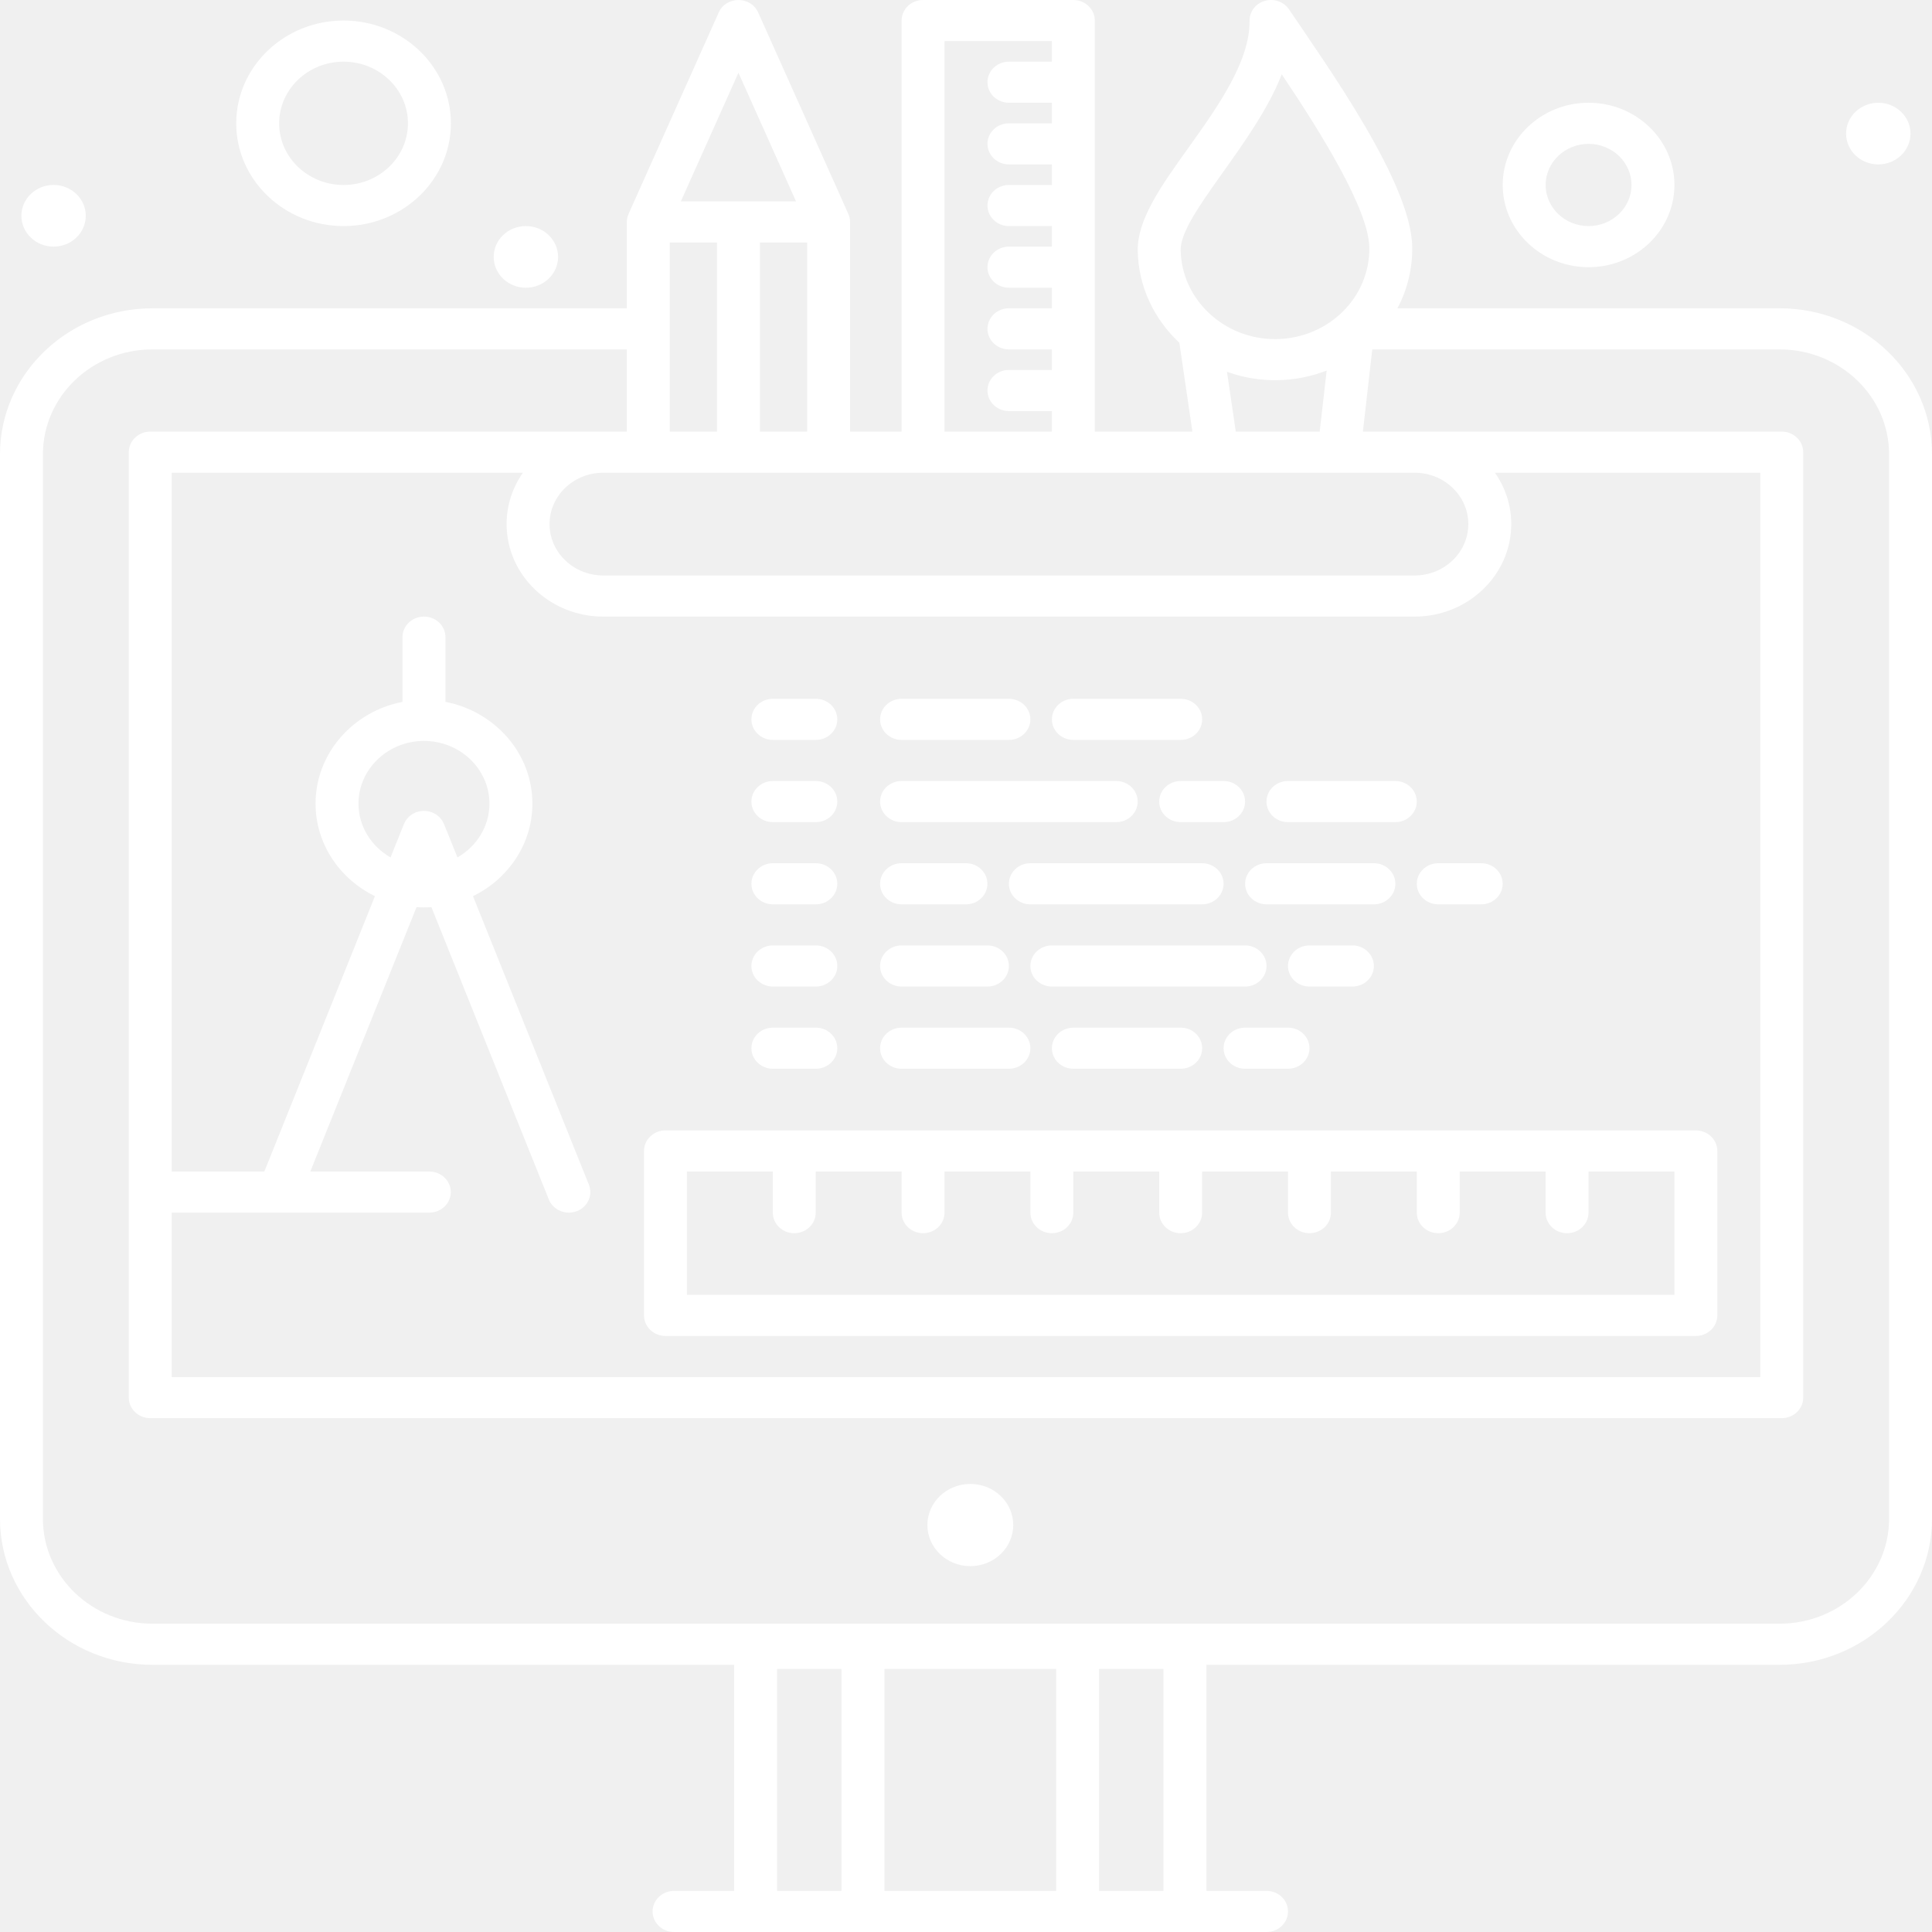
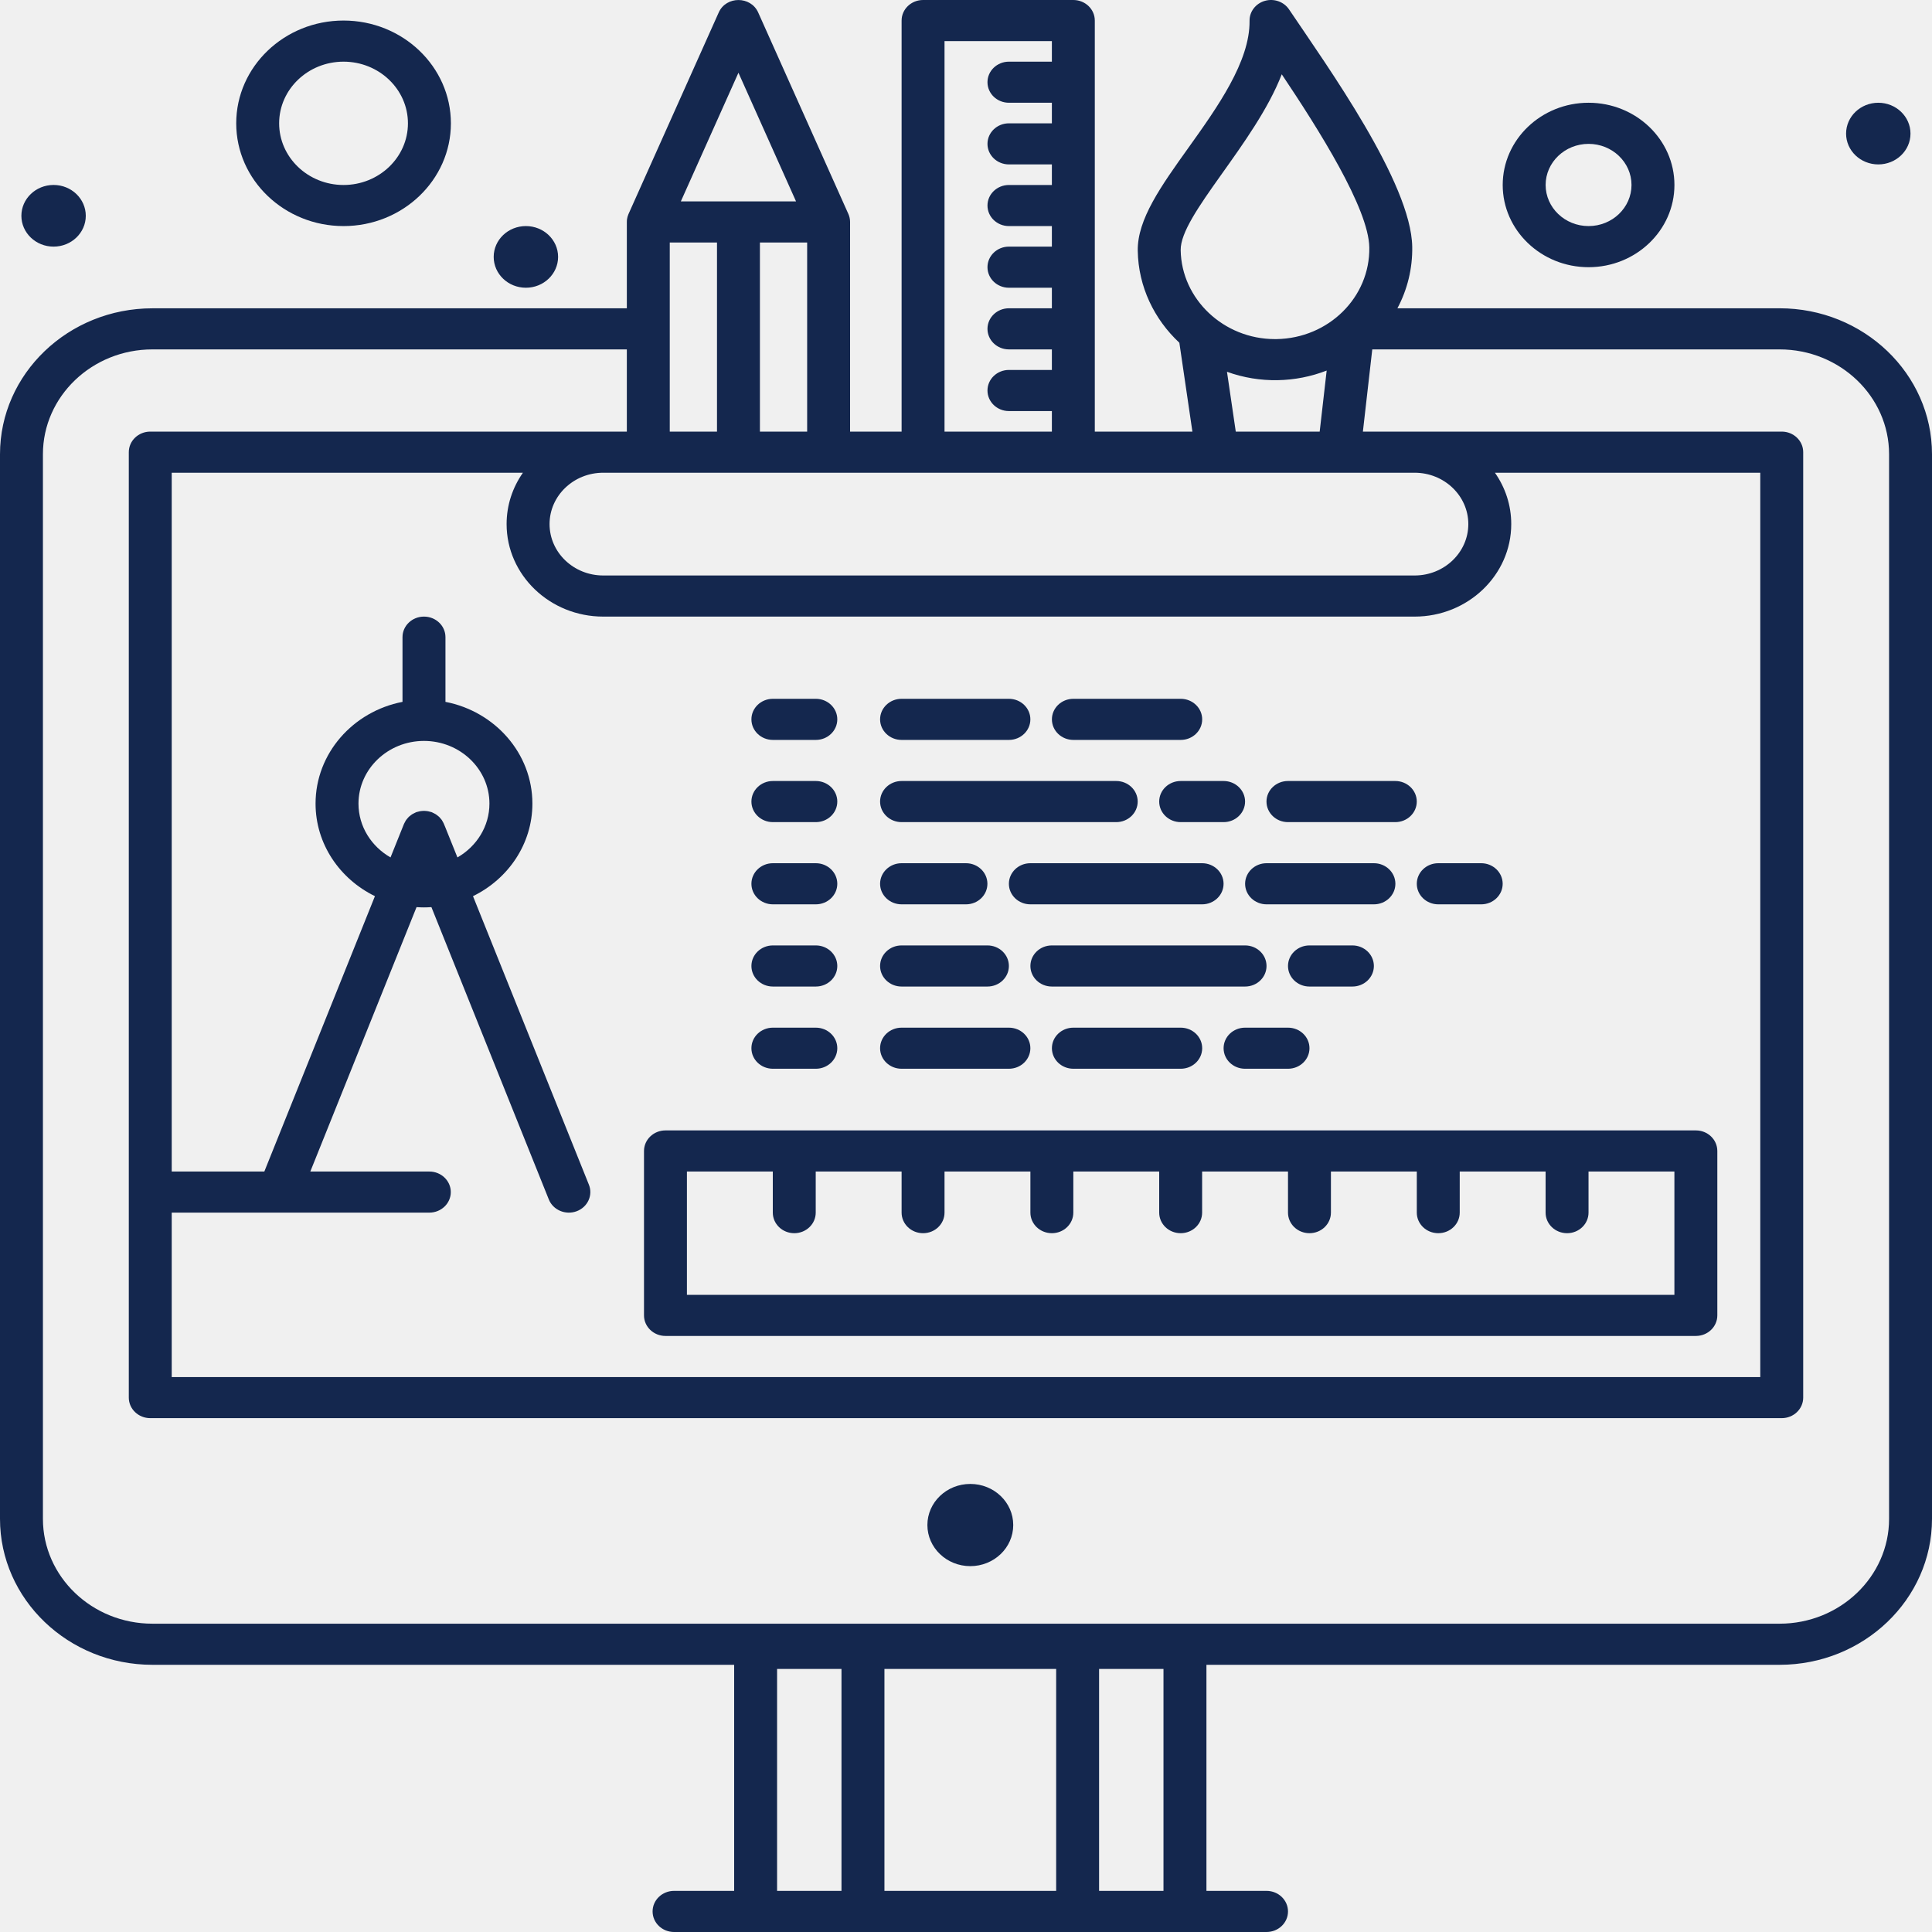
<svg xmlns="http://www.w3.org/2000/svg" width="60" height="60" viewBox="0 0 60 60" fill="none">
-   <path d="M52.667 35.106H20.667C20.299 35.106 20 35.392 20 35.745V40.851C20 41.203 20.299 41.489 20.667 41.489H52.667C53.035 41.489 53.333 41.203 53.333 40.851V35.745C53.333 35.392 53.035 35.106 52.667 35.106ZM52 40.213H21.333V36.383H24V37.659C24 38.012 24.299 38.298 24.667 38.298C25.035 38.298 25.333 38.012 25.333 37.659V36.383H28V37.659C28 38.012 28.299 38.298 28.667 38.298C29.035 38.298 29.333 38.012 29.333 37.659V36.383H32V37.659C32 38.012 32.298 38.298 32.667 38.298C33.035 38.298 33.333 38.012 33.333 37.659V36.383H36V37.659C36 38.012 36.298 38.298 36.667 38.298C37.035 38.298 37.333 38.012 37.333 37.659V36.383H40V37.659C40 38.012 40.298 38.298 40.667 38.298C41.035 38.298 41.333 38.012 41.333 37.659V36.383H44V37.659C44 38.012 44.298 38.298 44.667 38.298C45.035 38.298 45.333 38.012 45.333 37.659V36.383H48V37.659C48 38.012 48.298 38.298 48.667 38.298C49.035 38.298 49.333 38.012 49.333 37.659V36.383H52V40.213Z" fill="white" />
-   <path d="M30.134 48.638C30.87 48.638 31.467 48.066 31.467 47.361C31.467 46.656 30.87 46.085 30.134 46.085C29.398 46.085 28.801 46.656 28.801 47.361C28.801 48.066 29.398 48.638 30.134 48.638Z" fill="white" />
-   <path d="M58.332 5.106C58.884 5.106 59.332 4.678 59.332 4.149C59.332 3.62 58.884 3.191 58.332 3.191C57.78 3.191 57.332 3.62 57.332 4.149C57.332 4.678 57.78 5.106 58.332 5.106Z" fill="white" />
-   <path d="M16.332 8.936C16.884 8.936 17.332 8.507 17.332 7.978C17.332 7.449 16.884 7.021 16.332 7.021C15.78 7.021 15.332 7.449 15.332 7.978C15.332 8.507 15.78 8.936 16.332 8.936Z" fill="white" />
-   <path d="M1.664 7.659C2.216 7.659 2.664 7.23 2.664 6.702C2.664 6.173 2.216 5.744 1.664 5.744C1.112 5.744 0.664 6.173 0.664 6.702C0.664 7.23 1.112 7.659 1.664 7.659Z" fill="white" />
-   <path d="M10.669 7.021C12.507 7.021 14.003 5.59 14.003 3.83C14.003 2.07 12.507 0.638 10.669 0.638C8.831 0.638 7.336 2.07 7.336 3.83C7.336 5.59 8.831 7.021 10.669 7.021ZM10.669 1.915C11.772 1.915 12.669 2.774 12.669 3.83C12.669 4.886 11.772 5.745 10.669 5.745C9.566 5.745 8.669 4.886 8.669 3.83C8.669 2.774 9.566 1.915 10.669 1.915Z" fill="white" />
-   <path d="M49.335 8.298C50.805 8.298 52.001 7.152 52.001 5.745C52.001 4.337 50.805 3.191 49.335 3.191C47.864 3.191 46.668 4.337 46.668 5.745C46.668 7.152 47.864 8.298 49.335 8.298ZM49.335 4.468C50.07 4.468 50.668 5.041 50.668 5.744C50.668 6.448 50.07 7.021 49.335 7.021C48.599 7.021 48.001 6.448 48.001 5.744C48.001 5.041 48.599 4.468 49.335 4.468Z" fill="white" />
-   <path d="M55.267 9.574H43.398C43.709 8.99 43.869 8.338 43.858 7.663C43.826 5.682 41.227 2.067 40.033 0.293C39.872 0.053 39.564 -0.055 39.28 0.027C38.996 0.109 38.802 0.361 38.806 0.646C38.821 1.909 37.807 3.33 36.912 4.583C36.056 5.78 35.318 6.814 35.334 7.789C35.352 8.904 35.845 9.915 36.626 10.644L37.031 13.404H34V0.638C34 0.286 33.702 0 33.333 0H28.667C28.299 0 28 0.286 28 0.638V13.404H26.4V6.894C26.4 6.805 26.381 6.72 26.346 6.643C26.285 6.506 23.552 0.4 23.546 0.387C23.316 -0.127 22.552 -0.129 22.321 0.387L19.521 6.642C19.508 6.682 19.467 6.756 19.467 6.894V9.575H4.733C2.123 9.575 0 11.607 0 14.107V47.17C0 49.669 2.123 51.702 4.733 51.702H22.8V58.723H20.933C20.565 58.723 20.267 59.009 20.267 59.362C20.267 59.714 20.565 60 20.933 60C21.768 60 25.971 60 26.8 60C31.658 60 35.133 60 39.333 60C39.702 60 40 59.714 40 59.362C40 59.009 39.702 58.723 39.333 58.723H37.467V51.702H55.267C57.877 51.702 60 49.669 60 47.17V14.106C60 11.607 57.877 9.574 55.267 9.574ZM39.806 2.307C40.958 4.027 42.505 6.474 42.525 7.683C42.55 9.233 41.26 10.507 39.641 10.531L39.594 10.531C38.005 10.531 36.691 9.292 36.667 7.769C36.649 6.683 38.973 4.462 39.806 2.307ZM38.105 11.546C39.133 11.918 40.24 11.882 41.201 11.508L40.984 13.404H38.378L38.105 11.546ZM5.333 37.659C6.884 37.659 11.493 37.659 13.333 37.659C13.701 37.659 14 37.374 14 37.021C14 36.669 13.701 36.383 13.333 36.383H9.637L12.936 28.172C13.107 28.183 13.226 28.183 13.398 28.172L17.044 37.25C17.177 37.58 17.563 37.743 17.906 37.617C18.25 37.49 18.421 37.121 18.289 36.792L14.689 27.831C15.782 27.298 16.534 26.21 16.534 24.957C16.534 23.398 15.372 22.095 13.834 21.797V19.787C13.834 19.434 13.535 19.149 13.167 19.149C12.799 19.149 12.5 19.434 12.5 19.787V21.797C10.962 22.095 9.8 23.398 9.8 24.957C9.8 26.21 10.551 27.298 11.644 27.831L8.209 36.383H5.333V14.681H16.24C15.92 15.137 15.733 15.686 15.733 16.276C15.733 17.86 17.079 19.149 18.733 19.149H43.933C45.587 19.149 46.933 17.86 46.933 16.276C46.933 15.686 46.746 15.137 46.426 14.681H54.667V42.766H5.333V37.659ZM11.133 24.957C11.133 23.884 12.046 23.01 13.167 23.01C14.288 23.01 15.2 23.884 15.2 24.957C15.2 25.667 14.8 26.287 14.206 26.628C13.755 25.51 13.794 25.593 13.748 25.513C13.718 25.46 13.726 25.47 13.678 25.414C13.633 25.361 13.642 25.371 13.589 25.329C13.532 25.284 13.541 25.291 13.486 25.262C13.464 25.25 13.443 25.239 13.421 25.23C13.415 25.228 13.411 25.225 13.406 25.223C13.392 25.218 13.378 25.216 13.365 25.212C13.342 25.205 13.319 25.199 13.295 25.194C13.266 25.189 13.197 25.182 13.167 25.182C13.135 25.182 13.065 25.189 13.038 25.194C13.014 25.199 12.992 25.205 12.968 25.212C12.955 25.216 12.941 25.218 12.927 25.223C12.922 25.225 12.918 25.228 12.912 25.23C12.89 25.239 12.869 25.25 12.848 25.262C12.79 25.292 12.803 25.283 12.744 25.329C12.69 25.371 12.701 25.361 12.655 25.414C12.608 25.469 12.615 25.46 12.585 25.513C12.573 25.534 12.561 25.554 12.552 25.576C12.55 25.581 12.547 25.585 12.545 25.59L12.128 26.628C11.533 26.287 11.133 25.667 11.133 24.957ZM45.6 16.276C45.6 17.156 44.852 17.872 43.933 17.872H18.733C17.814 17.872 17.067 17.156 17.067 16.276C17.067 15.396 17.814 14.681 18.733 14.681C19.832 14.681 38.885 14.681 37.797 14.681C49.046 14.681 39.672 14.681 43.933 14.681C44.852 14.681 45.6 15.397 45.6 16.276ZM20.8 7.532H22.267V13.404H20.8V7.532ZM29.333 1.276H32.667V1.915H31.333C30.965 1.915 30.667 2.201 30.667 2.553C30.667 2.906 30.965 3.191 31.333 3.191H32.667V3.83H31.333C30.965 3.83 30.667 4.115 30.667 4.468C30.667 4.82 30.965 5.106 31.333 5.106H32.667V5.745H31.333C30.965 5.745 30.667 6.03 30.667 6.383C30.667 6.735 30.965 7.021 31.333 7.021H32.667V7.659H31.333C30.965 7.659 30.667 7.945 30.667 8.298C30.667 8.65 30.965 8.936 31.333 8.936H32.667V9.574H31.333C30.965 9.574 30.667 9.86 30.667 10.213C30.667 10.565 30.965 10.851 31.333 10.851H32.667V11.489H31.333C30.965 11.489 30.667 11.775 30.667 12.127C30.667 12.48 30.965 12.766 31.333 12.766H32.667V13.404H29.333V1.276ZM23.6 13.404V7.532H25.067V13.404H23.6ZM22.933 2.259L24.722 6.255H21.144L22.933 2.259ZM24.133 51.83H26.133V58.723H24.133V51.83ZM27.467 58.723V51.83H32.8V58.723H27.467ZM34.133 58.723V51.83H36.133V58.723H34.133ZM58.667 47.17C58.667 48.965 57.141 50.425 55.267 50.425H4.733C2.859 50.425 1.333 48.965 1.333 47.17V14.106C1.333 12.311 2.859 10.851 4.733 10.851H19.467V13.404C17.246 13.404 6.301 13.404 4.667 13.404C4.299 13.404 4 13.69 4 14.042V43.404C4 43.757 4.299 44.042 4.667 44.042H55.333C55.702 44.042 56 43.757 56 43.404V14.042C56 13.69 55.702 13.404 55.333 13.404C51.883 13.404 45.528 13.404 42.326 13.404L42.617 10.851H55.267C57.141 10.851 58.667 12.311 58.667 14.106V47.17Z" fill="white" />
-   <path d="M27.999 28.085H29.999C30.367 28.085 30.665 27.799 30.665 27.447C30.665 27.094 30.367 26.808 29.999 26.808H27.999C27.631 26.808 27.332 27.094 27.332 27.447C27.332 27.799 27.631 28.085 27.999 28.085Z" fill="white" />
-   <path d="M37.999 27.447C37.999 27.094 37.7 26.808 37.332 26.808H31.999C31.63 26.808 31.332 27.094 31.332 27.447C31.332 27.799 31.63 28.085 31.999 28.085H37.332C37.7 28.085 37.999 27.799 37.999 27.447Z" fill="white" />
-   <path d="M27.999 30.638H30.665C31.034 30.638 31.332 30.352 31.332 30C31.332 29.647 31.034 29.361 30.665 29.361H27.999C27.631 29.361 27.332 29.647 27.332 30C27.332 30.352 27.631 30.638 27.999 30.638Z" fill="white" />
-   <path d="M39.333 30C39.333 29.647 39.035 29.361 38.667 29.361H32.667C32.298 29.361 32 29.647 32 30C32 30.352 32.298 30.638 32.667 30.638H38.667C39.035 30.638 39.333 30.352 39.333 30Z" fill="white" />
-   <path d="M27.999 33.191H31.332C31.7 33.191 31.999 32.906 31.999 32.553C31.999 32.2 31.7 31.915 31.332 31.915H27.999C27.631 31.915 27.332 32.2 27.332 32.553C27.332 32.906 27.631 33.191 27.999 33.191Z" fill="white" />
-   <path d="M33.335 31.915C32.966 31.915 32.668 32.2 32.668 32.553C32.668 32.906 32.966 33.191 33.335 33.191H36.668C37.036 33.191 37.335 32.906 37.335 32.553C37.335 32.2 37.036 31.915 36.668 31.915H33.335Z" fill="white" />
-   <path d="M42 30.638C42.368 30.638 42.667 30.352 42.667 30C42.667 29.647 42.368 29.361 42 29.361H40.667C40.298 29.361 40 29.647 40 30C40 30.352 40.298 30.638 40.667 30.638H42Z" fill="white" />
-   <path d="M39.335 28.085H42.668C43.036 28.085 43.335 27.799 43.335 27.447C43.335 27.094 43.036 26.808 42.668 26.808H39.335C38.966 26.808 38.668 27.094 38.668 27.447C38.668 27.799 38.966 28.085 39.335 28.085Z" fill="white" />
-   <path d="M44.667 28.085H46C46.368 28.085 46.667 27.799 46.667 27.447C46.667 27.094 46.368 26.808 46 26.808H44.667C44.298 26.808 44 27.094 44 27.447C44 27.799 44.298 28.085 44.667 28.085Z" fill="white" />
-   <path d="M38.667 33.191H40C40.368 33.191 40.667 32.906 40.667 32.553C40.667 32.2 40.368 31.915 40 31.915H38.667C38.298 31.915 38 32.2 38 32.553C38 32.906 38.298 33.191 38.667 33.191Z" fill="white" />
-   <path d="M27.999 22.979H31.332C31.7 22.979 31.999 22.693 31.999 22.34C31.999 21.988 31.7 21.702 31.332 21.702H27.999C27.631 21.702 27.332 21.988 27.332 22.34C27.332 22.693 27.631 22.979 27.999 22.979Z" fill="white" />
-   <path d="M33.335 22.979H36.668C37.036 22.979 37.335 22.693 37.335 22.34C37.335 21.988 37.036 21.702 36.668 21.702H33.335C32.966 21.702 32.668 21.988 32.668 22.34C32.668 22.693 32.966 22.979 33.335 22.979Z" fill="white" />
-   <path d="M27.999 25.532H34.665C35.034 25.532 35.332 25.246 35.332 24.893C35.332 24.541 35.034 24.255 34.665 24.255H27.999C27.631 24.255 27.332 24.541 27.332 24.893C27.332 25.246 27.631 25.532 27.999 25.532Z" fill="white" />
-   <path d="M36 24.893C36 25.246 36.298 25.532 36.667 25.532H38C38.368 25.532 38.667 25.246 38.667 24.893C38.667 24.541 38.368 24.255 38 24.255H36.667C36.298 24.255 36 24.541 36 24.893Z" fill="white" />
-   <path d="M39.999 25.532H43.332C43.7 25.532 43.999 25.246 43.999 24.893C43.999 24.541 43.7 24.255 43.332 24.255H39.999C39.63 24.255 39.332 24.541 39.332 24.893C39.332 25.246 39.63 25.532 39.999 25.532Z" fill="white" />
-   <path d="M24.003 33.191H25.336C25.704 33.191 26.003 32.906 26.003 32.553C26.003 32.2 25.704 31.915 25.336 31.915H24.003C23.634 31.915 23.336 32.2 23.336 32.553C23.336 32.906 23.634 33.191 24.003 33.191Z" fill="white" />
-   <path d="M24.003 30.638H25.336C25.704 30.638 26.003 30.352 26.003 30C26.003 29.647 25.704 29.361 25.336 29.361H24.003C23.634 29.361 23.336 29.647 23.336 30C23.336 30.352 23.634 30.638 24.003 30.638Z" fill="white" />
-   <path d="M24.003 28.085H25.336C25.704 28.085 26.003 27.799 26.003 27.447C26.003 27.094 25.704 26.808 25.336 26.808H24.003C23.634 26.808 23.336 27.094 23.336 27.447C23.336 27.799 23.634 28.085 24.003 28.085Z" fill="white" />
-   <path d="M24.003 25.532H25.336C25.704 25.532 26.003 25.246 26.003 24.893C26.003 24.541 25.704 24.255 25.336 24.255H24.003C23.634 24.255 23.336 24.541 23.336 24.893C23.336 25.246 23.634 25.532 24.003 25.532Z" fill="white" />
-   <path d="M24.003 22.979H25.336C25.704 22.979 26.003 22.693 26.003 22.34C26.003 21.988 25.704 21.702 25.336 21.702H24.003C23.634 21.702 23.336 21.988 23.336 22.34C23.336 22.693 23.634 22.979 24.003 22.979Z" fill="white" />
+   <path d="M52.667 35.106H20.667C20.299 35.106 20 35.392 20 35.745V40.851C20 41.203 20.299 41.489 20.667 41.489H52.667C53.035 41.489 53.333 41.203 53.333 40.851V35.745C53.333 35.392 53.035 35.106 52.667 35.106ZM52 40.213H21.333V36.383H24V37.659C24 38.012 24.299 38.298 24.667 38.298C25.035 38.298 25.333 38.012 25.333 37.659V36.383H28V37.659C28 38.012 28.299 38.298 28.667 38.298C29.035 38.298 29.333 38.012 29.333 37.659V36.383H32V37.659C32 38.012 32.298 38.298 32.667 38.298C33.035 38.298 33.333 38.012 33.333 37.659V36.383H36V37.659C36 38.012 36.298 38.298 36.667 38.298C37.035 38.298 37.333 38.012 37.333 37.659V36.383H40V37.659C40 38.012 40.298 38.298 40.667 38.298C41.035 38.298 41.333 38.012 41.333 37.659V36.383H44V37.659C44 38.012 44.298 38.298 44.667 38.298C45.035 38.298 45.333 38.012 45.333 37.659V36.383H48V37.659C48 38.012 48.298 38.298 48.667 38.298C49.035 38.298 49.333 38.012 49.333 37.659V36.383H52V40.213Z" fill="#14274E" />
+   <path d="M30.134 48.638C30.87 48.638 31.467 48.066 31.467 47.361C31.467 46.656 30.87 46.085 30.134 46.085C29.398 46.085 28.801 46.656 28.801 47.361C28.801 48.066 29.398 48.638 30.134 48.638Z" fill="#14274E" />
+   <path d="M58.332 5.106C58.884 5.106 59.332 4.678 59.332 4.149C59.332 3.62 58.884 3.191 58.332 3.191C57.78 3.191 57.332 3.62 57.332 4.149C57.332 4.678 57.78 5.106 58.332 5.106Z" fill="#14274E" />
+   <path d="M16.332 8.936C16.884 8.936 17.332 8.507 17.332 7.978C17.332 7.449 16.884 7.021 16.332 7.021C15.78 7.021 15.332 7.449 15.332 7.978C15.332 8.507 15.78 8.936 16.332 8.936Z" fill="#14274E" />
+   <path d="M1.664 7.659C2.216 7.659 2.664 7.23 2.664 6.702C2.664 6.173 2.216 5.744 1.664 5.744C1.112 5.744 0.664 6.173 0.664 6.702C0.664 7.23 1.112 7.659 1.664 7.659Z" fill="#14274E" />
+   <path d="M10.669 7.021C12.507 7.021 14.003 5.59 14.003 3.83C14.003 2.07 12.507 0.638 10.669 0.638C8.831 0.638 7.336 2.07 7.336 3.83C7.336 5.59 8.831 7.021 10.669 7.021ZM10.669 1.915C11.772 1.915 12.669 2.774 12.669 3.83C12.669 4.886 11.772 5.745 10.669 5.745C9.566 5.745 8.669 4.886 8.669 3.83C8.669 2.774 9.566 1.915 10.669 1.915Z" fill="#14274E" />
+   <path d="M49.335 8.298C50.805 8.298 52.001 7.152 52.001 5.745C52.001 4.337 50.805 3.191 49.335 3.191C47.864 3.191 46.668 4.337 46.668 5.745C46.668 7.152 47.864 8.298 49.335 8.298ZM49.335 4.468C50.07 4.468 50.668 5.041 50.668 5.744C50.668 6.448 50.07 7.021 49.335 7.021C48.599 7.021 48.001 6.448 48.001 5.744C48.001 5.041 48.599 4.468 49.335 4.468Z" fill="#14274E" />
+   <path d="M55.267 9.574H43.398C43.709 8.99 43.869 8.338 43.858 7.663C43.826 5.682 41.227 2.067 40.033 0.293C39.872 0.053 39.564 -0.055 39.28 0.027C38.996 0.109 38.802 0.361 38.806 0.646C38.821 1.909 37.807 3.33 36.912 4.583C36.056 5.78 35.318 6.814 35.334 7.789C35.352 8.904 35.845 9.915 36.626 10.644L37.031 13.404H34V0.638C34 0.286 33.702 0 33.333 0H28.667C28.299 0 28 0.286 28 0.638V13.404H26.4V6.894C26.4 6.805 26.381 6.72 26.346 6.643C26.285 6.506 23.552 0.4 23.546 0.387C23.316 -0.127 22.552 -0.129 22.321 0.387L19.521 6.642C19.508 6.682 19.467 6.756 19.467 6.894V9.575H4.733C2.123 9.575 0 11.607 0 14.107V47.17C0 49.669 2.123 51.702 4.733 51.702H22.8V58.723H20.933C20.565 58.723 20.267 59.009 20.267 59.362C20.267 59.714 20.565 60 20.933 60C21.768 60 25.971 60 26.8 60C31.658 60 35.133 60 39.333 60C39.702 60 40 59.714 40 59.362C40 59.009 39.702 58.723 39.333 58.723H37.467V51.702H55.267C57.877 51.702 60 49.669 60 47.17V14.106C60 11.607 57.877 9.574 55.267 9.574ZM39.806 2.307C40.958 4.027 42.505 6.474 42.525 7.683C42.55 9.233 41.26 10.507 39.641 10.531L39.594 10.531C38.005 10.531 36.691 9.292 36.667 7.769C36.649 6.683 38.973 4.462 39.806 2.307ZM38.105 11.546C39.133 11.918 40.24 11.882 41.201 11.508L40.984 13.404H38.378L38.105 11.546ZM5.333 37.659C6.884 37.659 11.493 37.659 13.333 37.659C13.701 37.659 14 37.374 14 37.021C14 36.669 13.701 36.383 13.333 36.383H9.637L12.936 28.172C13.107 28.183 13.226 28.183 13.398 28.172L17.044 37.25C17.177 37.58 17.563 37.743 17.906 37.617C18.25 37.49 18.421 37.121 18.289 36.792L14.689 27.831C15.782 27.298 16.534 26.21 16.534 24.957C16.534 23.398 15.372 22.095 13.834 21.797V19.787C13.834 19.434 13.535 19.149 13.167 19.149C12.799 19.149 12.5 19.434 12.5 19.787V21.797C10.962 22.095 9.8 23.398 9.8 24.957C9.8 26.21 10.551 27.298 11.644 27.831L8.209 36.383H5.333V14.681H16.24C15.92 15.137 15.733 15.686 15.733 16.276C15.733 17.86 17.079 19.149 18.733 19.149H43.933C45.587 19.149 46.933 17.86 46.933 16.276C46.933 15.686 46.746 15.137 46.426 14.681H54.667V42.766H5.333V37.659ZM11.133 24.957C11.133 23.884 12.046 23.01 13.167 23.01C14.288 23.01 15.2 23.884 15.2 24.957C15.2 25.667 14.8 26.287 14.206 26.628C13.755 25.51 13.794 25.593 13.748 25.513C13.718 25.46 13.726 25.47 13.678 25.414C13.633 25.361 13.642 25.371 13.589 25.329C13.532 25.284 13.541 25.291 13.486 25.262C13.464 25.25 13.443 25.239 13.421 25.23C13.415 25.228 13.411 25.225 13.406 25.223C13.392 25.218 13.378 25.216 13.365 25.212C13.342 25.205 13.319 25.199 13.295 25.194C13.266 25.189 13.197 25.182 13.167 25.182C13.135 25.182 13.065 25.189 13.038 25.194C13.014 25.199 12.992 25.205 12.968 25.212C12.955 25.216 12.941 25.218 12.927 25.223C12.922 25.225 12.918 25.228 12.912 25.23C12.89 25.239 12.869 25.25 12.848 25.262C12.79 25.292 12.803 25.283 12.744 25.329C12.69 25.371 12.701 25.361 12.655 25.414C12.608 25.469 12.615 25.46 12.585 25.513C12.573 25.534 12.561 25.554 12.552 25.576C12.55 25.581 12.547 25.585 12.545 25.59L12.128 26.628C11.533 26.287 11.133 25.667 11.133 24.957ZM45.6 16.276C45.6 17.156 44.852 17.872 43.933 17.872H18.733C17.814 17.872 17.067 17.156 17.067 16.276C17.067 15.396 17.814 14.681 18.733 14.681C19.832 14.681 38.885 14.681 37.797 14.681C49.046 14.681 39.672 14.681 43.933 14.681C44.852 14.681 45.6 15.397 45.6 16.276ZM20.8 7.532H22.267V13.404H20.8V7.532ZM29.333 1.276H32.667V1.915H31.333C30.965 1.915 30.667 2.201 30.667 2.553C30.667 2.906 30.965 3.191 31.333 3.191H32.667V3.83H31.333C30.965 3.83 30.667 4.115 30.667 4.468C30.667 4.82 30.965 5.106 31.333 5.106H32.667V5.745H31.333C30.965 5.745 30.667 6.03 30.667 6.383C30.667 6.735 30.965 7.021 31.333 7.021H32.667V7.659H31.333C30.965 7.659 30.667 7.945 30.667 8.298C30.667 8.65 30.965 8.936 31.333 8.936H32.667V9.574H31.333C30.965 9.574 30.667 9.86 30.667 10.213C30.667 10.565 30.965 10.851 31.333 10.851H32.667V11.489H31.333C30.965 11.489 30.667 11.775 30.667 12.127C30.667 12.48 30.965 12.766 31.333 12.766H32.667V13.404H29.333V1.276ZM23.6 13.404V7.532H25.067V13.404H23.6ZM22.933 2.259L24.722 6.255H21.144L22.933 2.259ZM24.133 51.83H26.133V58.723H24.133V51.83ZM27.467 58.723V51.83H32.8V58.723H27.467ZM34.133 58.723V51.83H36.133V58.723H34.133ZM58.667 47.17C58.667 48.965 57.141 50.425 55.267 50.425H4.733C2.859 50.425 1.333 48.965 1.333 47.17V14.106C1.333 12.311 2.859 10.851 4.733 10.851H19.467V13.404C17.246 13.404 6.301 13.404 4.667 13.404C4.299 13.404 4 13.69 4 14.042V43.404C4 43.757 4.299 44.042 4.667 44.042H55.333C55.702 44.042 56 43.757 56 43.404V14.042C56 13.69 55.702 13.404 55.333 13.404C51.883 13.404 45.528 13.404 42.326 13.404L42.617 10.851H55.267C57.141 10.851 58.667 12.311 58.667 14.106V47.17Z" fill="#14274E" />
+   <path d="M27.999 28.085H29.999C30.367 28.085 30.665 27.799 30.665 27.447C30.665 27.094 30.367 26.808 29.999 26.808H27.999C27.631 26.808 27.332 27.094 27.332 27.447C27.332 27.799 27.631 28.085 27.999 28.085Z" fill="#14274E" />
+   <path d="M37.999 27.447C37.999 27.094 37.7 26.808 37.332 26.808H31.999C31.63 26.808 31.332 27.094 31.332 27.447C31.332 27.799 31.63 28.085 31.999 28.085H37.332C37.7 28.085 37.999 27.799 37.999 27.447Z" fill="#14274E" />
+   <path d="M27.999 30.638H30.665C31.034 30.638 31.332 30.352 31.332 30C31.332 29.647 31.034 29.361 30.665 29.361H27.999C27.631 29.361 27.332 29.647 27.332 30C27.332 30.352 27.631 30.638 27.999 30.638Z" fill="#14274E" />
+   <path d="M39.333 30C39.333 29.647 39.035 29.361 38.667 29.361H32.667C32.298 29.361 32 29.647 32 30C32 30.352 32.298 30.638 32.667 30.638H38.667C39.035 30.638 39.333 30.352 39.333 30Z" fill="#14274E" />
+   <path d="M27.999 33.191H31.332C31.7 33.191 31.999 32.906 31.999 32.553C31.999 32.2 31.7 31.915 31.332 31.915H27.999C27.631 31.915 27.332 32.2 27.332 32.553C27.332 32.906 27.631 33.191 27.999 33.191Z" fill="#14274E" />
+   <path d="M33.335 31.915C32.966 31.915 32.668 32.2 32.668 32.553C32.668 32.906 32.966 33.191 33.335 33.191H36.668C37.036 33.191 37.335 32.906 37.335 32.553C37.335 32.2 37.036 31.915 36.668 31.915H33.335Z" fill="#14274E" />
+   <path d="M42 30.638C42.368 30.638 42.667 30.352 42.667 30C42.667 29.647 42.368 29.361 42 29.361H40.667C40.298 29.361 40 29.647 40 30C40 30.352 40.298 30.638 40.667 30.638H42Z" fill="#14274E" />
+   <path d="M39.335 28.085H42.668C43.036 28.085 43.335 27.799 43.335 27.447C43.335 27.094 43.036 26.808 42.668 26.808H39.335C38.966 26.808 38.668 27.094 38.668 27.447C38.668 27.799 38.966 28.085 39.335 28.085Z" fill="#14274E" />
+   <path d="M44.667 28.085H46C46.368 28.085 46.667 27.799 46.667 27.447C46.667 27.094 46.368 26.808 46 26.808H44.667C44.298 26.808 44 27.094 44 27.447C44 27.799 44.298 28.085 44.667 28.085Z" fill="#14274E" />
+   <path d="M38.667 33.191H40C40.368 33.191 40.667 32.906 40.667 32.553C40.667 32.2 40.368 31.915 40 31.915H38.667C38.298 31.915 38 32.2 38 32.553C38 32.906 38.298 33.191 38.667 33.191Z" fill="#14274E" />
+   <path d="M27.999 22.979H31.332C31.7 22.979 31.999 22.693 31.999 22.34C31.999 21.988 31.7 21.702 31.332 21.702H27.999C27.631 21.702 27.332 21.988 27.332 22.34C27.332 22.693 27.631 22.979 27.999 22.979Z" fill="#14274E" />
+   <path d="M33.335 22.979H36.668C37.036 22.979 37.335 22.693 37.335 22.34C37.335 21.988 37.036 21.702 36.668 21.702H33.335C32.966 21.702 32.668 21.988 32.668 22.34C32.668 22.693 32.966 22.979 33.335 22.979Z" fill="#14274E" />
+   <path d="M27.999 25.532H34.665C35.034 25.532 35.332 25.246 35.332 24.893C35.332 24.541 35.034 24.255 34.665 24.255H27.999C27.631 24.255 27.332 24.541 27.332 24.893C27.332 25.246 27.631 25.532 27.999 25.532Z" fill="#14274E" />
+   <path d="M36 24.893C36 25.246 36.298 25.532 36.667 25.532H38C38.368 25.532 38.667 25.246 38.667 24.893C38.667 24.541 38.368 24.255 38 24.255H36.667C36.298 24.255 36 24.541 36 24.893Z" fill="#14274E" />
+   <path d="M39.999 25.532H43.332C43.7 25.532 43.999 25.246 43.999 24.893C43.999 24.541 43.7 24.255 43.332 24.255H39.999C39.63 24.255 39.332 24.541 39.332 24.893C39.332 25.246 39.63 25.532 39.999 25.532Z" fill="#14274E" />
+   <path d="M24.003 33.191H25.336C25.704 33.191 26.003 32.906 26.003 32.553C26.003 32.2 25.704 31.915 25.336 31.915H24.003C23.634 31.915 23.336 32.2 23.336 32.553C23.336 32.906 23.634 33.191 24.003 33.191Z" fill="#14274E" />
+   <path d="M24.003 30.638H25.336C25.704 30.638 26.003 30.352 26.003 30C26.003 29.647 25.704 29.361 25.336 29.361H24.003C23.634 29.361 23.336 29.647 23.336 30C23.336 30.352 23.634 30.638 24.003 30.638Z" fill="#14274E" />
+   <path d="M24.003 28.085H25.336C25.704 28.085 26.003 27.799 26.003 27.447C26.003 27.094 25.704 26.808 25.336 26.808H24.003C23.634 26.808 23.336 27.094 23.336 27.447C23.336 27.799 23.634 28.085 24.003 28.085Z" fill="#14274E" />
+   <path d="M24.003 25.532H25.336C25.704 25.532 26.003 25.246 26.003 24.893C26.003 24.541 25.704 24.255 25.336 24.255H24.003C23.634 24.255 23.336 24.541 23.336 24.893C23.336 25.246 23.634 25.532 24.003 25.532Z" fill="#14274E" />
+   <path d="M24.003 22.979H25.336C25.704 22.979 26.003 22.693 26.003 22.34C26.003 21.988 25.704 21.702 25.336 21.702H24.003C23.634 21.702 23.336 21.988 23.336 22.34C23.336 22.693 23.634 22.979 24.003 22.979Z" fill="#14274E" />
</svg>
